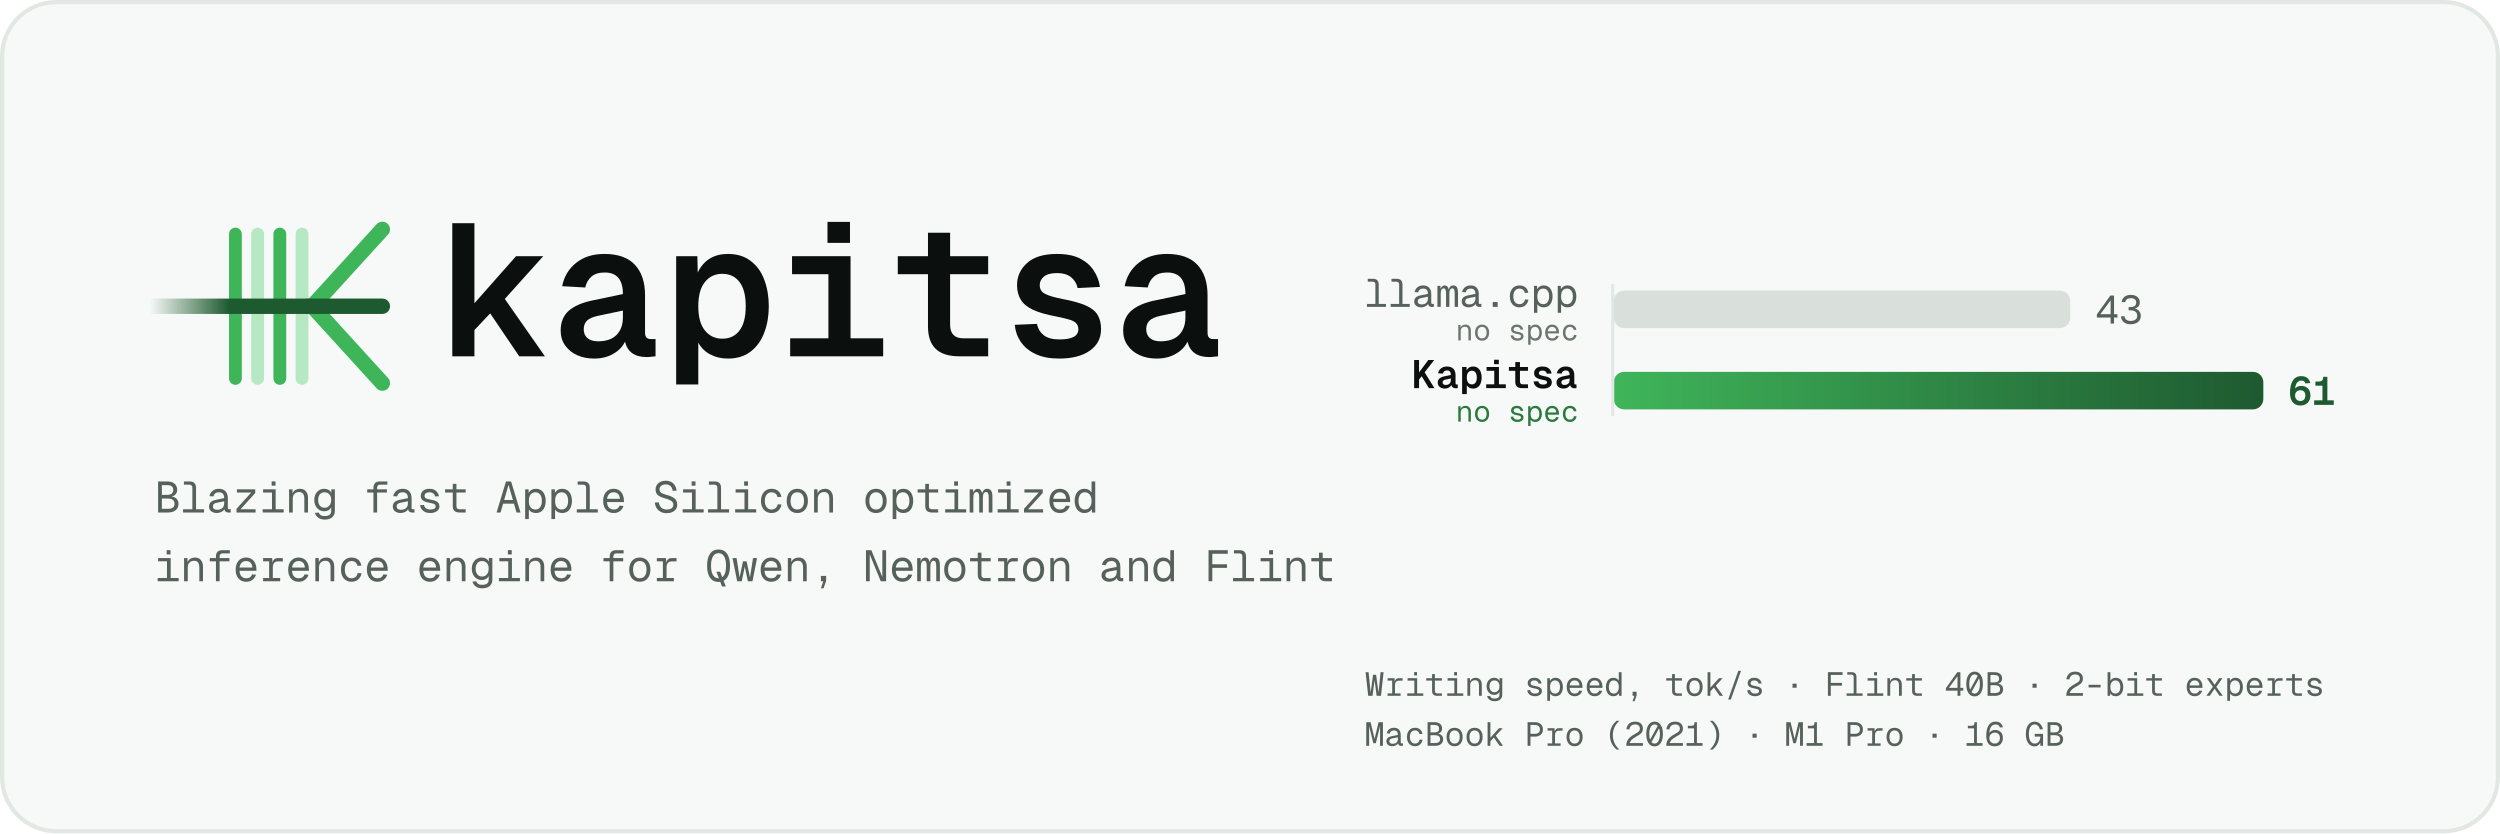
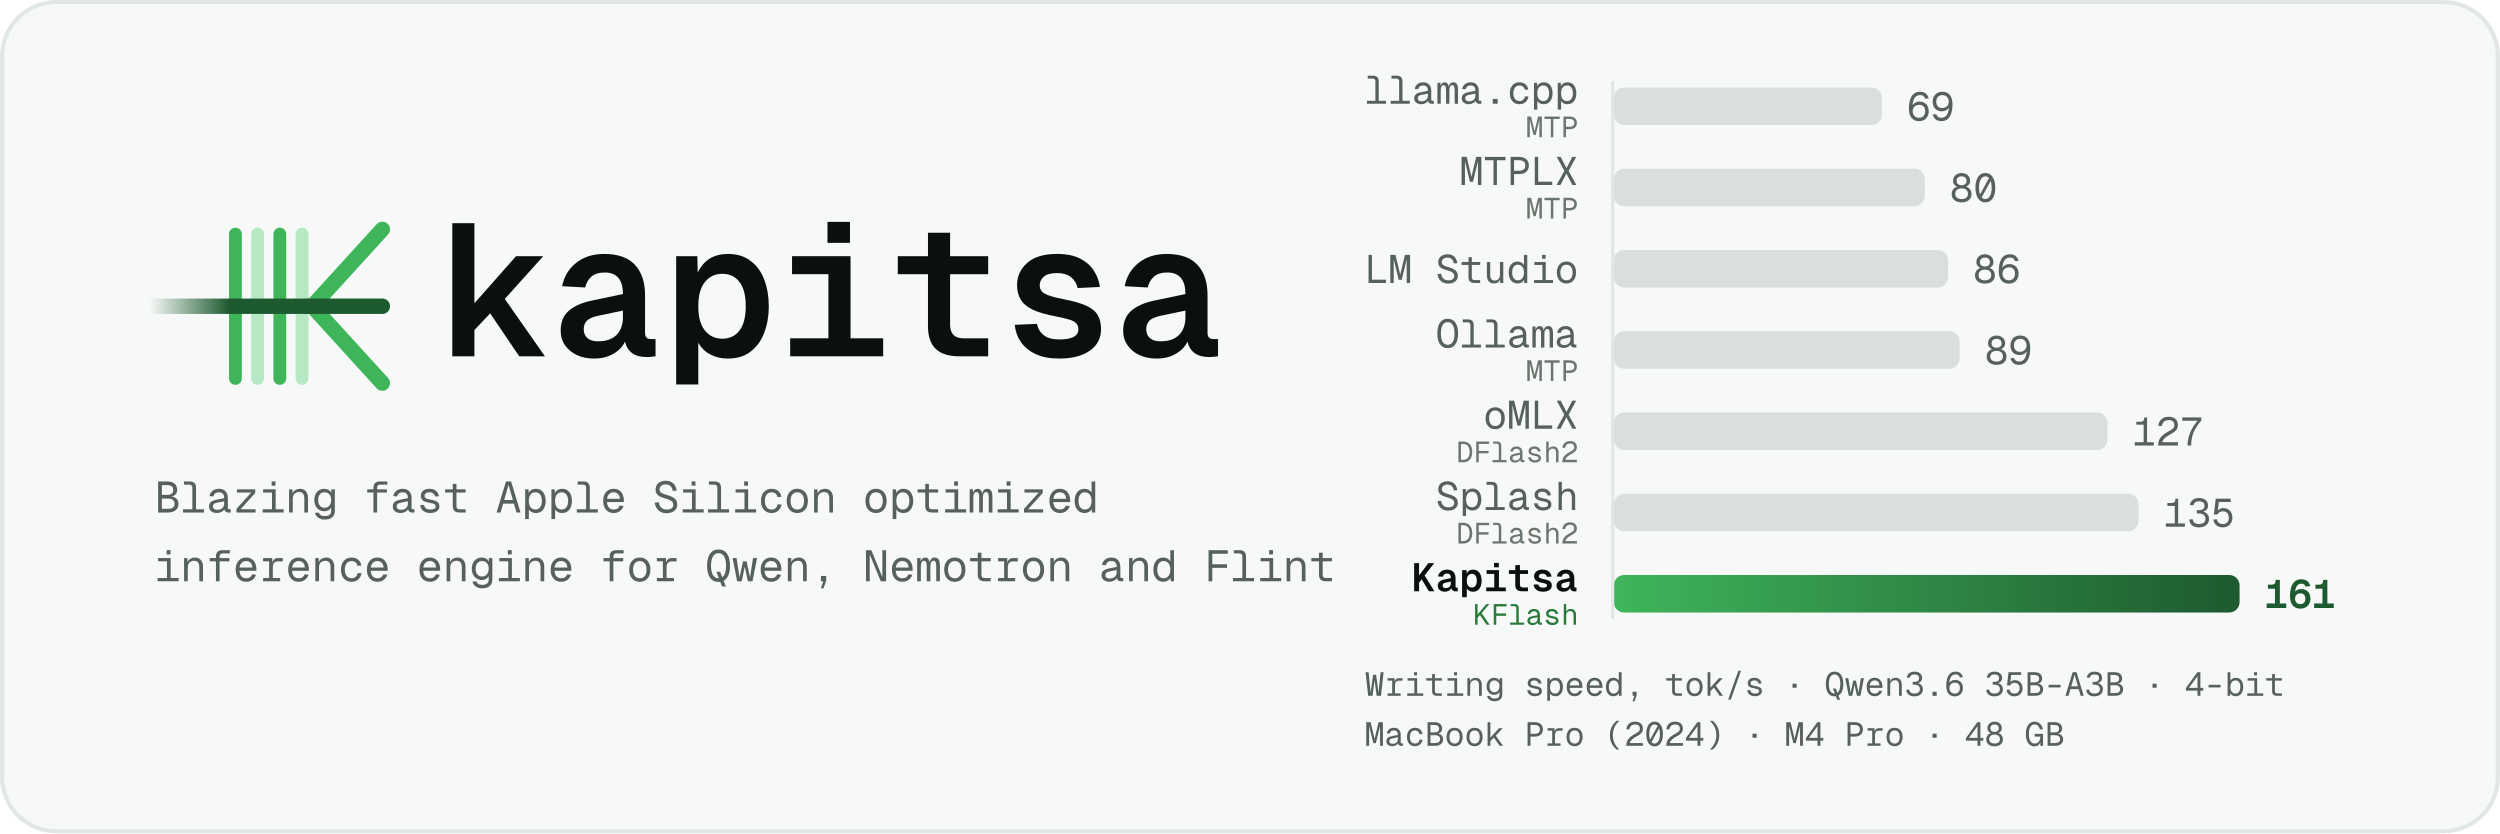
<svg xmlns="http://www.w3.org/2000/svg" width="1200" height="400" viewBox="0 0 1200 400" role="img" aria-labelledby="t d">
  <defs>
    <linearGradient id="hwin" x1="0" x2="46.25" y1="0" y2="0" gradientUnits="userSpaceOnUse">
      <stop offset="0" stop-color="#1E5A30" stop-opacity="0" />
      <stop offset="1" stop-color="#1E5A30" />
    </linearGradient>
    <linearGradient id="hwk" x1="0" x2="1" y1="0" y2="0">
      <stop offset="0" stop-color="#3FB55A" />
      <stop offset="1" stop-color="#1E5A30" />
    </linearGradient>
    <path id="gs0" d="m70 0v710h118v-427l222 251h145l-205-228 214-306h-137l-155 229-84-89v-140z" />
    <path id="gs1" d="m226-12q-50 0-90 18-40 18-64 52-24 33-24 79 0 67 42 105 43 38 123 55l167 35q0 115-97 115-46 0-71-22-25-22-33-58l-123 7q15 77 74 124 59 48 151 48 109 0 163-58 54-58 54-162v-199q0-20 8-27 7-8 22-8h26v-92q-6-1-20-2-13-2-27-2-96 0-116 82-19-40-63-65-43-25-102-25zm21 92q65 0 99 34 34 35 34 94v36l-133-28q-42-9-59-26-17-17-17-46 0-30 20-47 20-17 56-17z" />
    <path id="gs2" d="m64-150v684h113l2-87q48 99 161 99 74 0 122-38 49-37 72-100 24-64 24-141 0-77-24-140-23-63-72-101-48-38-122-38-53 0-94 22-41 21-64 63v-223zm246 244q59 0 92 44 33 43 33 129 0 86-33 129-33 44-92 44-57 0-92-43-36-43-36-130 0-87 36-130 35-43 92-43z" />
    <path id="gs3" d="m72 0v96h204v342h-194v96h312v-438h174v-96zm199 605v112h120v-112z" />
    <path id="gs4" d="m375 0q-86 0-127 40-41 39-41 120v278h-161v96h161v125h118v-125h203v-96h-203v-269q0-73 71-73h132v-96z" />
    <path id="gs5" d="m307-12q-75 0-126 24-51 24-79 65-28 41-32 91l118 5q8-38 37-61 29-22 83-22 101 0 101 54 0 17-9 29-8 12-33 21-25 8-74 18-80 15-126 36-46 22-65 54-20 32-20 78 0 70 54 118 53 48 159 48 76 0 124-25 48-25 73-65 26-40 32-86l-119-6q-7 35-35 58-28 22-74 22-49 0-71-19-22-19-22-45 0-32 27-46 26-15 98-29 79-15 123-35 44-20 61-50 18-30 18-75 0-73-60-115-60-42-163-42z" />
    <path id="gr6" d="m90 0v710h200q117 0 176-52 60-52 60-142 0-58-35-98-35-41-94-52 75-10 117-54 42-45 42-114 0-92-64-145-64-53-177-53zm86 403h118q74 0 108 29 34 29 34 82 0 54-34 83-34 29-108 29h-118zm0-319h140q77 0 114 30 36 30 36 84 0 57-38 89-38 32-112 32h-140z" />
    <path id="gr7" d="m60 0v74h213v494q0 32-18 50-18 18-50 18h-125v74h129q148 0 148-148v-488h183v-74z" />
    <path id="gr8" d="m230-12q-50 0-90 18-40 18-63 50-23 33-23 76 0 68 40 106 41 37 128 54l178 36q0 68-30 101-31 33-88 33-55 0-86-24-31-25-43-71l-89 7q15 75 72 122 56 46 146 46 96 0 149-58 53-57 53-158v-220q0-18 8-25 8-7 24-7h34v-74q-16-2-44-2-42 0-68 17-25 17-34 55l-1 5q-21-39-69-63-47-24-104-24zm8 74q81 0 122 41 40 41 40 107v46l-162-32q-54-10-75-30-21-21-21-54 0-37 26-58 25-20 70-20z" />
    <path id="gr9" d="m82 0v84l336 372h-326v74h418v-84l-336-372h344v-74z" />
    <path id="gra" d="m80 0v74h213v382h-203v74h287v-456h183v-74zm205 613v98h88v-98z" />
    <path id="grb" d="m84 0v530h77l2-95q21 54 67 81 47 26 102 26 61 0 102-27 40-27 61-73 21-45 21-101v-341h-84v317q0 74-29 113-29 38-89 38-61 0-104-38-42-39-42-113v-317z" />
    <path id="grc" d="m297-162q-85 0-145 42-60 42-77 112l88 6q12-37 43-58 30-22 91-22 72 0 111 29 38 29 38 87v86q-19-42-61-67-42-25-94-25-67 0-119 33-53 33-82 91-30 58-30 133 0 76 29 133 29 58 81 91 51 33 117 33 56 0 101-26 44-26 62-70v84h80v-494q0-93-62-146-61-52-171-52zm-2 270q68 0 109 48 41 47 42 129 2 82-40 129-42 48-111 48-70 0-109-48-38-47-38-129 0-82 40-129 39-48 107-48z" />
    <path id="grd" d="m212 0v456h-142v74h142v34q0 71 36 108 37 38 112 38h170v-74h-170q-31 0-48-20-16-19-16-52v-34h224v-74h-224v-456z" />
    <path id="gre" d="m310-12q-69 0-119 24-50 24-79 64-28 41-32 91l88 6q8-49 44-77 35-28 98-28 59 0 92 17 32 17 32 53 0 23-11 38-11 15-41 26-30 10-88 20-77 14-120 34-44 21-62 52-18 31-18 74 0 69 52 114 52 46 149 46 66 0 111-24 44-23 70-62 26-38 34-84l-88-6q-9 42-42 69-32 27-86 27-58 0-86-23-28-23-28-57 0-40 30-57 30-17 102-29 82-13 127-34 45-20 63-50 18-30 18-74 0-47-28-80-27-34-74-52-48-18-108-18z" />
    <path id="grf" d="m378 0q-153 0-153 146v310h-175v74h175v124h84v-124h211v-74h-211v-310q0-72 69-72h142v-74z" />
    <path id="gr10" d="m26 0l216 710h116l216-710h-92l-58 202h-248l-58-202zm274 632l-100-346h200z" />
    <path id="gr11" d="m80-150v680h78l1-85q24 47 67 72 42 25 96 25 79 0 130-39 50-39 74-102 24-63 24-136 0-73-24-136-24-63-74-102-51-39-130-39-52 0-94 22-43 22-64 60v-220zm234 218q69 0 108 52 40 52 40 145 0 93-40 145-39 52-108 52-69 0-110-50-40-49-40-147 0-97 40-147 40-50 110-50z" />
    <path id="gr12" d="m306-12q-75 0-130 34-54 34-84 96-29 63-29 147 0 84 29 146 30 62 84 97 53 34 126 34 69 0 122-32 53-33 83-95 30-62 30-151v-25h-386q5-85 45-128 41-43 110-43 52 0 86 24 33 25 46 65l90-7q-21-71-80-116-58-46-142-46zm-155 325h294q-6 77-45 113-39 36-98 36-61 0-100-38-40-37-51-111z" />
    <path id="gr13" d="m311-16q-75 0-133 31-58 31-93 85-35 55-41 127l90 6q11-79 58-122 46-43 121-43 74 0 113 28 40 29 40 81 0 34-16 59-15 24-58 46-42 21-125 44-74 21-119 46-46 26-66 62-21 37-21 90 0 60 29 106 28 45 81 70 53 26 126 26 73 0 125-30 52-29 82-80 31-51 39-116l-90-6q-9 65-47 106-39 42-111 42-66 0-105-32-39-31-39-82 0-33 15-54 14-22 51-38 37-17 104-36 87-24 139-54 51-30 74-71 22-41 22-100 0-56-31-99-31-44-86-68-55-24-128-24z" />
    <path id="gr14" d="m314-12q-74 0-129 34-55 34-85 96-30 63-30 147 0 84 30 146 30 62 85 97 55 34 129 34 89 0 148-48 58-47 74-136l-88-6q-12 53-48 82-35 28-86 28-73 0-114-52-42-53-42-145 0-92 42-145 41-52 114-52 51 0 88 30 38 30 50 90l88-6q-16-88-76-141-61-53-150-53z" />
    <path id="gr15" d="m300-12q-73 0-128 34-54 34-84 96-30 63-30 147 0 85 30 147 30 62 84 96 55 34 128 34 73 0 128-34 54-34 84-96 30-62 30-147 0-84-30-147-30-62-84-96-55-34-128-34zm0 80q73 0 114 52 40 53 40 145 0 92-40 145-41 52-114 52-73 0-114-52-40-53-40-145 0-92 40-145 41-52 114-52z" />
    <path id="gr16" d="m40 0v530h77l2-78q14 42 41 66 26 24 64 24 79 0 99-99l1-6q13 49 42 77 30 28 72 28 64 0 93-44 29-44 29-146v-352h-84v340q0 71-15 100-15 28-47 28-31 0-52-31-20-31-20-99v-338h-84v340q0 68-14 98-15 30-48 30-31 0-52-31-20-31-20-99v-338z" />
    <path id="gr17" d="m267-12q-70 0-121 34-51 34-78 96-28 62-28 147 0 85 28 147 27 62 78 96 51 34 121 34 56 0 98-26 42-27 61-60v254h84v-710h-76l-3 79q-23-43-66-67-43-24-98-24zm5 80q72 0 113 53 41 53 41 144 0 92-41 145-41 52-115 52-65 0-104-52-38-53-38-145 0-91 38-144 39-53 106-53z" />
    <path id="gr18" d="m90 0v74h138v382h-138v74h208l6-103q25 103 127 103h109v-76h-108q-58 0-89-34-31-35-31-100v-246h168v-74z" />
    <path id="gr19" d="m300-16q-126 0-194 96-68 96-68 274 0 179 68 276 68 96 194 96 126 0 194-96 68-97 68-276 0-131-38-218-37-88-108-125l50-130h-86l-41 106q-19-3-39-3zm0 84q4 0 8 0l-58 150h86l48-125q88 63 88 261 0 140-44 214-45 74-128 74-82 0-127-74-45-74-45-214 0-139 45-212 45-74 127-74z" />
    <path id="gr1a" d="m125 0l-105 530h92l69-442 78 368h82l78-368 69 442h92l-104-530h-106l-70 334-70-334z" />
    <path id="gr1b" d="m240-162l54 162h-54v122h120v-112l-60-172z" />
    <path id="gr1c" d="m70 0v710h122l252-613v613h86v-710h-122l-252 613v-613z" />
    <path id="gr1d" d="m100 0v710h440v-82h-354v-240h336v-82h-336v-306z" />
    <path id="gr1e" d="m238 0v122h124v-122z" />
-     <path id="gr1f" d="m388 0v154h-348v78l342 478h92v-472h86v-84h-86v-154zm-260 238h260v352z" />
-     <path id="gr20" d="m294-16q-115 0-177 56-62 55-67 143l89 6q6-65 49-93 42-28 106-28 43 0 81 12 38 13 61 42 24 28 24 76 0 71-46 104-46 33-115 33h-56v84h56q37 0 68 11 31 11 49 36 19 24 19 64 0 55-35 84-35 28-101 28-67 0-101-27-35-27-42-74l-90 6q10 80 70 129 60 50 163 50 104 0 165-52 61-51 61-140 0-114-123-152 69-19 108-68 40-48 40-116 0-68-33-116-33-48-91-73-58-25-132-25z" />
-     <path id="gs21" d="m52 0v710h124v-312l234 312h148l-241-311 247-399h-140l-182 302-66-86v-216z" />
-     <path id="gs22" d="m302-16q-126 0-193 84-67 83-67 236 0 89 16 166 15 76 49 134 34 57 89 90 54 32 132 32 68 0 114-22 46-23 74-62 27-40 40-90l-126-10q-9 32-32 52-23 20-70 20-63 0-104-48-41-47-53-151 26 28 65 46 39 18 91 18 70 0 122-30 52-30 81-84 28-54 28-126 0-78-32-135-32-58-90-89-57-31-134-31zm-1 114q60 0 95 36 34 35 34 102 0 62-32 98-32 36-91 36-61 0-99-36-38-37-38-99 0-58 35-97 35-40 96-40z" />
-     <path id="gs23" d="m52 0v114h210v372h-178v104h84q60 0 86 27 26 27 26 93h106v-596h162v-114z" />
-     <path id="gr24" d="m108 0l-78 710h90l62-617 72 537h92l72-537 62 617h90l-78-710h-130l-62 469-62-469z" />
-     <path id="gr25" d="m90 0v710h84v-465l258 285h112l-209-225 219-305h-102l-174 248-104-110v-138z" />
-     <path id="gr26" d="m108-110l304 860h80l-304-860z" />
-     <path id="gr27" d="m238 243v122h124v-122z" />
-     <path id="gr28" d="m300-16q-77 0-134 45-56 45-86 128-30 83-30 197 0 115 30 198 30 83 86 128 57 46 134 46 78 0 134-46 56-45 86-128 30-83 30-198 0-114-30-197-30-83-86-128-56-45-134-45zm-160 370q0-100 25-170l228 415q-39 43-93 43-74 0-117-78-43-77-43-210zm160-286q74 0 117 78 43 77 43 208 0 101-25 171l-228-414q39-43 93-43z" />
-     <path id="gr29" d="m50 0q0 75 24 136 23 60 82 115 60 55 166 111 49 26 79 48 30 22 44 47 14 25 14 61 0 55-35 90-36 34-107 34-75 0-119-39-43-39-54-111l-90 6q12 104 80 166 68 62 183 62 110 0 171-57 61-57 61-149 0-54-18-94-18-39-61-73-42-34-116-73-96-51-146-103-49-52-52-93h394v-84z" />
-     <path id="gr2a" d="m120 252v79h360v-79z" />
-     <path id="gr2b" d="m333-12q-55 0-98 24-43 24-66 67l-3-79h-76v710h84v-254q19 33 61 60 42 26 98 26 70 0 121-34 51-34 78-96 28-62 28-147 0-85-28-147-27-62-78-96-51-34-121-34zm-5 80q67 0 106 53 38 53 38 144 0 92-38 145-39 52-104 52-73 0-114-52-42-53-42-145 0-91 41-144 41-53 113-53z" />
-     <path id="gr2c" d="m54 0l195 272-185 258h98l139-200 136 200h100l-184-260 193-270h-98l-147 214-147-214z" />
-     <path id="gr2d" d="m262 80l-126 517v-597h-86v710h130l120-501 120 501h130v-710h-86v597l-126-517z" />
-     <path id="gr2e" d="m90 0v710h216q111 0 178-58 66-57 66-159 0-102-66-159-67-58-178-58h-130v-276zm86 360h120q84 0 124 34 40 35 40 99 0 65-40 99-40 34-124 34h-120z" />
-     <path id="gr2f" d="m356-110q-78 69-120 140-43 72-60 144-16 73-16 146 0 73 16 146 17 72 60 144 42 71 120 140h84q-75-71-117-143-42-72-59-143-17-72-17-144 0-72 17-144 17-71 59-142 42-72 117-144z" />
-     <path id="gr30" d="m60 0v84h224v442h-186v74h96q57 0 82 25 24 25 24 85h70v-626h170v-84z" />
-     <path id="gr31" d="m244-110h-84q75 72 117 144 42 71 59 142 17 72 17 144 0 72-17 144-17 71-59 143-42 72-117 143h84q78-69 120-140 43-72 60-144 16-73 16-146 0-73-16-146-17-72-60-144-42-71-120-140z" />
-     <path id="gr32" d="m302-16q-120 0-186 82-66 82-66 234 0 88 14 165 15 77 48 135 32 59 86 92 53 34 132 34 95 0 147-46 52-47 73-122l-90-8q-12 42-42 67-29 25-88 25-80 0-129-62-49-62-60-186l-1-7q26 39 72 65 45 26 106 26 70 0 122-30 52-30 81-84 29-55 29-128 0-78-32-134-31-57-86-88-56-30-130-30zm2 84q70 0 113 44 43 45 43 124 0 74-40 117-41 43-108 43-48 0-86-20-38-19-60-55-22-36-22-85 0-73 44-120 43-48 116-48z" />
-     <path id="gr33" d="m298-16q-75 0-134 42-58 41-92 124-34 82-34 204 0 115 32 198 31 83 90 128 59 46 142 46 65 0 116-29 50-29 84-81 34-51 49-118l-90-6q-17 66-57 108-39 42-102 42-83 0-128-75-46-75-46-213 0-137 46-212 47-74 132-74 76 0 120 58 45 59 48 151h-170v82h250v-359h-80l-2 98q-25-52-66-83-42-31-108-31z" />
+     <path id="gr1f" d="m262 80l-126 517v-597h-86v710h130l120-501 120 501h130v-710h-86v597l-126-517z" />
+     <path id="gr20" d="m257 0v626h-217v84h520v-84h-217v-626z" />
+     <path id="gr21" d="m90 0v710h216q111 0 178-58 66-57 66-159 0-102-66-159-67-58-178-58h-130v-276zm86 360h120q84 0 124 34 40 35 40 99 0 65-40 99-40 34-124 34h-120z" />
+     <path id="gr22" d="m302-16q-120 0-186 82-66 82-66 234 0 88 14 165 15 77 48 135 32 59 86 92 53 34 132 34 95 0 147-46 52-47 73-122l-90-8q-12 42-42 67-29 25-88 25-80 0-129-62-49-62-60-186l-1-7q26 39 72 65 45 26 106 26 70 0 122-30 52-30 81-84 29-55 29-128 0-78-32-134-31-57-86-88-56-30-130-30zm2 84q70 0 113 44 43 45 43 124 0 74-40 117-41 43-108 43-48 0-86-20-38-19-60-55-22-36-22-85 0-73 44-120 43-48 116-48z" />
+     <path id="gr23" d="m298 726q120 0 186-82 66-82 66-234 0-88-14-165-15-77-48-135-32-59-86-92-53-34-132-34-94 0-146 46-53 47-74 122l90 8q12-42 42-67 30-25 88-25 80 0 129 62 49 62 60 186l1 7q-26-39-72-65-45-26-106-26-70 0-122 30-52 30-81 84-29 55-29 128 0 78 32 134 31 57 87 88 56 30 129 30zm-2-84q-70 0-113-44-43-44-43-124 0-73 40-116 41-44 108-44 48 0 86 20 38 19 60 55 22 36 22 85 0 74-43 121-43 47-117 47z" />
+     <path id="gr24" d="m100 0v710h86v-626h354v-84z" />
+     <path id="gr25" d="m50 0l196 357-192 353h100l147-285 147 285h98l-192-354 196-356h-100l-151 289-151-289z" />
+     <path id="gr26" d="m300-16q-70 0-127 24-57 24-90 71-33 47-33 116 0 69 37 117 37 48 100 70-47 19-75 56-28 36-28 93 0 56 28 100 28 44 76 69 49 26 112 26 63 0 112-26 49-25 76-69 28-44 28-100 0-57-28-93-28-37-75-56 63-22 100-70 37-48 37-117 0-69-33-116-33-47-89-71-57-24-128-24zm0 433q57 0 92 29 34 28 34 85 0 51-34 81-33 30-92 30-58 0-92-30-34-30-34-81 0-57 34-85 35-29 92-29zm0-349q70 0 115 32 45 33 45 100 0 62-40 100-40 37-120 37-79 0-120-37-40-38-40-100 0-67 45-100 45-32 115-32z" />
+     <path id="gr27" d="m300-16q-77 0-134 45-56 45-86 128-30 83-30 197 0 115 30 198 30 83 86 128 57 46 134 46 78 0 134-46 56-45 86-128 30-83 30-198 0-114-30-197-30-83-86-128-56-45-134-45zm-160 370q0-100 25-170l228 415q-39 43-93 43-74 0-117-78-43-77-43-210zm160-286q74 0 117 78 43 77 43 208 0 101-25 171l-228-414q39-43 93-43z" />
+     <path id="gr28" d="m263-12q-79 0-126 54-47 53-47 147v341h84v-318q0-77 28-114 27-36 84-36 62 0 98 40 36 41 36 112v316h84v-530h-80v86q-44-98-161-98z" />
+     <path id="gr29" d="m300-16q-126 0-194 96-68 96-68 274 0 179 68 276 68 96 194 96 126 0 194-96 68-97 68-276 0-178-68-274-68-96-194-96zm0 84q83 0 128 74 44 73 44 212 0 140-44 214-45 74-128 74-82 0-127-74-45-74-45-214 0-139 45-212 45-74 127-74z" />
+     <path id="gr2a" d="m90 0v710h168q92 0 160-42 69-41 106-120 38-80 38-194 0-114-38-193-37-79-106-120-68-41-160-41zm86 84h77q104 0 161 68 58 67 58 202 0 135-58 204-57 68-161 68h-77z" />
+     <path id="gr2b" d="m100 0v710h84v-263q21 49 63 72 42 23 96 23 86 0 131-56 46-56 46-145v-341h-84v317q0 151-111 151-64 0-103-39-38-39-38-113v-316z" />
+     <path id="gr2c" d="m50 0q0 75 24 136 23 60 82 115 60 55 166 111 49 26 79 48 30 22 44 47 14 25 14 61 0 55-35 90-36 34-107 34-75 0-119-39-43-39-54-111l-90 6q12 104 80 166 68 62 183 62 110 0 171-57 61-57 61-149 0-54-18-94-18-39-61-73-42-34-116-73-96-51-146-103-49-52-52-93h394v-84z" />
+     <path id="gr2d" d="m60 0v84h224v442h-186v74h96q57 0 82 25 24 25 24 85h70v-626h170v-84z" />
+     <path id="gr2e" d="m192 0q0 110 30 220 31 109 88 212 57 103 136 194h-386v84h480v-78q-89-102-146-202-57-99-84-204-26-106-26-226z" />
+     <path id="gr2f" d="m294-16q-115 0-177 56-62 55-67 143l89 6q6-65 49-93 42-28 106-28 43 0 81 12 38 13 61 42 24 28 24 76 0 71-46 104-46 33-115 33h-56v84h56q37 0 68 11 31 11 49 36 19 24 19 64 0 55-35 84-35 28-101 28-67 0-101-27-35-27-42-74l-90 6q10 80 70 129 60 50 163 50 104 0 165-52 61-51 61-140 0-114-123-152 69-19 108-68 40-48 40-116 0-68-33-116-33-48-91-73-58-25-132-25z" />
+     <path id="gr30" d="m298-16q-69 0-120 25-52 25-82 70-31 45-36 104l90 6q8-60 48-91 39-30 100-30 69 0 110 42 42 43 42 118 0 75-40 118-39 44-110 44-42 0-80-20-39-21-56-59h-92l47 399h378v-84h-299l-26-214q26 30 64 45 38 15 76 15 68 0 120-32 51-31 80-86 28-55 28-126 0-71-31-126-31-56-85-87-55-31-126-31z" />
+     <path id="gs31" d="m52 0v710h124v-312l234 312h148l-241-311 247-399h-140l-182 302-66-86v-216z" />
+     <path id="gr32" d="m60 0v710h86v-356l298 356h106l-267-312 277-398h-106l-228 331-80-93v-238z" />
+     <path id="gs33" d="m52 0v114h210v372h-178v104h84q60 0 86 27 26 27 26 93h106v-596h162v-114z" />
+     <path id="gs34" d="m302-16q-126 0-193 84-67 83-67 236 0 89 16 166 15 76 49 134 34 57 89 90 54 32 132 32 68 0 114-22 46-23 74-62 27-40 40-90l-126-10q-9 32-32 52-23 20-70 20-63 0-104-48-41-47-53-151 26 28 65 46 39 18 91 18 70 0 122-30 52-30 81-84 28-54 28-126 0-78-32-135-32-58-90-89-57-31-134-31zm-1 114q60 0 95 36 34 35 34 102 0 62-32 98-32 36-91 36-61 0-99-36-38-37-38-99 0-58 35-97 35-40 96-40z" />
+     <path id="gr35" d="m108 0l-78 710h90l62-617 72 537h92l72-537 62 617h90l-78-710h-130l-62 469-62-469z" />
+     <path id="gr36" d="m90 0v710h84v-465l258 285h112l-209-225 219-305h-102l-174 248-104-110v-138z" />
+     <path id="gr37" d="m108-110l304 860h80l-304-860z" />
+     <path id="gr38" d="m238 243v122h124v-122z" />
+     <path id="gr39" d="m120 252v79h360v-79z" />
+     <path id="gr3a" d="m388 0v154h-348v78l342 478h92v-472h86v-84h-86v-154zm-260 238h260v352z" />
+     <path id="gr3b" d="m333-12q-55 0-98 24-43 24-66 67l-3-79h-76v710h84v-254q19 33 61 60 42 26 98 26 70 0 121-34 51-34 78-96 28-62 28-147 0-85-28-147-27-62-78-96-51-34-121-34zm-5 80q67 0 106 53 38 53 38 144 0 92-38 145-39 52-104 52-73 0-114-52-42-53-42-145 0-91 41-144 41-53 113-53z" />
+     <path id="gr3c" d="m356-110q-78 69-120 140-43 72-60 144-16 73-16 146 0 73 16 146 17 72 60 144 42 71 120 140h84q-75-71-117-143-42-72-59-143-17-72-17-144 0-72 17-144 17-71 59-142 42-72 117-144z" />
+     <path id="gr3d" d="m244-110h-84q75 72 117 144 42 71 59 142 17 72 17 144 0 72-17 144-17 71-59 143-42 72-117 143h84q78-69 120-140 43-72 60-144 16-73 16-146 0-73-16-146-17-72-60-144-42-71-120-140z" />
+     <path id="gr3e" d="m298-16q-75 0-134 42-58 41-92 124-34 82-34 204 0 115 32 198 31 83 90 128 59 46 142 46 65 0 116-29 50-29 84-81 34-51 49-118l-90-6q-17 66-57 108-39 42-102 42-83 0-128-75-46-75-46-213 0-137 46-212 47-74 132-74 76 0 120 58 45 59 48 151h-170v82h250v-359h-80l-2 98q-25-52-66-83-42-31-108-31z" />
  </defs>
  <rect x="1" y="1" width="1198" height="398" rx="26" fill="#F6F9F7" stroke="#E1E8E3" stroke-width="2" />
  <g transform="translate(72 106) scale(0.82)" fill="none">
    <path d="M0 50H46.75" stroke="url(#hwin)" stroke-width="9" />
    <rect x="46.25" y="4" width="7.5" height="92" rx="3.75" fill="#3FB55A" />
    <rect x="59.25" y="4" width="7.5" height="92" rx="3.75" fill="#B6E8C3" />
    <rect x="72.25" y="4" width="7.5" height="92" rx="3.75" fill="#3FB55A" />
    <rect x="85.25" y="4" width="7.5" height="92" rx="3.75" fill="#B6E8C3" />
    <path d="M46.25 50H95" stroke="#1E5A30" stroke-width="9" />
    <path d="M95 50L136 5M95 50L136 95" stroke="#3FB55A" stroke-width="9" stroke-linecap="round" />
    <path d="M93 50H136" stroke="#1E5A30" stroke-width="9" stroke-linecap="round" />
  </g>
  <g transform="translate(210.8 171.03) scale(0.09 -0.09)" fill="#0B0F0D">
    <use href="#gs0" />
    <use href="#gs1" x="600" />
    <use href="#gs2" x="1200" />
    <use href="#gs3" x="1800" />
    <use href="#gs4" x="2400" />
    <use href="#gs5" x="3000" />
    <use href="#gs1" x="3600" />
  </g>
  <g transform="translate(74 246) scale(0.021 -0.021)" fill="#56615B">
    <use href="#gr6" />
    <use href="#gr7" x="600" />
    <use href="#gr8" x="1200" />
    <use href="#gr9" x="1800" />
    <use href="#gra" x="2400" />
    <use href="#grb" x="3000" />
    <use href="#grc" x="3600" />
    <use href="#grd" x="4800" />
    <use href="#gr8" x="5400" />
    <use href="#gre" x="6000" />
    <use href="#grf" x="6600" />
    <use href="#gr10" x="7800" />
    <use href="#gr11" x="8400" />
    <use href="#gr11" x="9000" />
    <use href="#gr7" x="9600" />
    <use href="#gr12" x="10200" />
    <use href="#gr13" x="11400" />
    <use href="#gra" x="12000" />
    <use href="#gr7" x="12600" />
    <use href="#gra" x="13200" />
    <use href="#gr14" x="13800" />
    <use href="#gr15" x="14400" />
    <use href="#grb" x="15000" />
    <use href="#gr15" x="16200" />
    <use href="#gr11" x="16800" />
    <use href="#grf" x="17400" />
    <use href="#gra" x="18000" />
    <use href="#gr16" x="18600" />
    <use href="#gra" x="19200" />
    <use href="#gr9" x="19800" />
    <use href="#gr12" x="20400" />
    <use href="#gr17" x="21000" />
  </g>
  <g transform="translate(74 279) scale(0.021 -0.021)" fill="#56615B">
    <use href="#gra" />
    <use href="#grb" x="600" />
    <use href="#grd" x="1200" />
    <use href="#gr12" x="1800" />
    <use href="#gr18" x="2400" />
    <use href="#gr12" x="3000" />
    <use href="#grb" x="3600" />
    <use href="#gr14" x="4200" />
    <use href="#gr12" x="4800" />
    <use href="#gr12" x="6000" />
    <use href="#grb" x="6600" />
    <use href="#grc" x="7200" />
    <use href="#gra" x="7800" />
    <use href="#grb" x="8400" />
    <use href="#gr12" x="9000" />
    <use href="#grd" x="10200" />
    <use href="#gr15" x="10800" />
    <use href="#gr18" x="11400" />
    <use href="#gr19" x="12600" />
    <use href="#gr1a" x="13200" />
    <use href="#gr12" x="13800" />
    <use href="#grb" x="14400" />
    <use href="#gr1b" x="15000" />
    <use href="#gr1c" x="16200" />
    <use href="#gr12" x="16800" />
    <use href="#gr16" x="17400" />
    <use href="#gr15" x="18000" />
    <use href="#grf" x="18600" />
    <use href="#gr18" x="19200" />
    <use href="#gr15" x="19800" />
    <use href="#grb" x="20400" />
    <use href="#gr8" x="21600" />
    <use href="#grb" x="22200" />
    <use href="#gr17" x="22800" />
    <use href="#gr1d" x="24000" />
    <use href="#gr7" x="24600" />
    <use href="#gra" x="25200" />
    <use href="#grb" x="25800" />
    <use href="#grf" x="26400" />
  </g>
-   <rect x="774.6" y="139.5" width="219.13" height="18" rx="5" fill="#D9E0DB" />
-   <g transform="translate(655 147.3) scale(0.019 -0.019)" fill="#56615B">
+   <rect x="774.6" y="42" width="128.74" height="18" rx="5" fill="#D9E0DB" />
+   <g transform="translate(655 49.8) scale(0.019 -0.019)" fill="#56615B">
    <use href="#gr7" />
    <use href="#gr7" x="600" />
    <use href="#gr8" x="1200" />
    <use href="#gr16" x="1800" />
    <use href="#gr8" x="2400" />
    <use href="#gr1e" x="3000" />
    <use href="#gr14" x="3600" />
    <use href="#gr11" x="4200" />
    <use href="#gr11" x="4800" />
  </g>
-   <g transform="translate(698.8 163.38) scale(0.014 -0.014)" fill="#6B766F">
-     <use href="#grb" />
-     <use href="#gr15" x="600" />
-     <use href="#gre" x="1800" />
-     <use href="#gr11" x="2400" />
-     <use href="#gr12" x="3000" />
-     <use href="#gr14" x="3600" />
-   </g>
-   <g transform="translate(1005.73 155.34) scale(0.019 -0.019)" fill="#56615B">
+   <g transform="translate(732.4 65.88) scale(0.014 -0.014)" fill="#6B766F">
    <use href="#gr1f" />
    <use href="#gr20" x="600" />
-   </g>
-   <rect x="774.6" y="178.5" width="311.8" height="18" rx="5" fill="url(#hwk)" />
-   <g transform="translate(677.8 186.3) scale(0.019 -0.019)" fill="#0B0F0D">
-     <use href="#gs21" />
+     <use href="#gr21" x="1200" />
+   </g>
+   <g transform="translate(915.34 57.84) scale(0.019 -0.019)" fill="#56615B">
+     <use href="#gr22" />
+     <use href="#gr23" x="600" />
+   </g>
+   <rect x="774.6" y="81" width="149.27" height="18" rx="5" fill="#D9E0DB" />
+   <g transform="translate(700.6 88.8) scale(0.019 -0.019)" fill="#56615B">
+     <use href="#gr1f" />
+     <use href="#gr20" x="600" />
+     <use href="#gr21" x="1200" />
+     <use href="#gr24" x="1800" />
+     <use href="#gr25" x="2400" />
+   </g>
+   <g transform="translate(732.4 104.88) scale(0.014 -0.014)" fill="#6B766F">
+     <use href="#gr1f" />
+     <use href="#gr20" x="600" />
+     <use href="#gr21" x="1200" />
+   </g>
+   <g transform="translate(935.87 96.84) scale(0.019 -0.019)" fill="#56615B">
+     <use href="#gr26" />
+     <use href="#gr27" x="600" />
+   </g>
+   <rect x="774.6" y="120" width="160.46" height="18" rx="5" fill="#D9E0DB" />
+   <g transform="translate(655 135.84) scale(0.019 -0.019)" fill="#56615B">
+     <use href="#gr24" />
+     <use href="#gr1f" x="600" />
+     <use href="#gr13" x="1800" />
+     <use href="#grf" x="2400" />
+     <use href="#gr28" x="3000" />
+     <use href="#gr17" x="3600" />
+     <use href="#gra" x="4200" />
+     <use href="#gr15" x="4800" />
+   </g>
+   <g transform="translate(947.06 135.84) scale(0.019 -0.019)" fill="#56615B">
+     <use href="#gr26" />
+     <use href="#gr22" x="600" />
+   </g>
+   <rect x="774.6" y="159" width="166.06" height="18" rx="5" fill="#D9E0DB" />
+   <g transform="translate(689.2 166.8) scale(0.019 -0.019)" fill="#56615B">
+     <use href="#gr29" />
+     <use href="#gr7" x="600" />
+     <use href="#gr7" x="1200" />
+     <use href="#gr8" x="1800" />
+     <use href="#gr16" x="2400" />
+     <use href="#gr8" x="3000" />
+   </g>
+   <g transform="translate(732.4 182.88) scale(0.014 -0.014)" fill="#6B766F">
+     <use href="#gr1f" />
+     <use href="#gr20" x="600" />
+     <use href="#gr21" x="1200" />
+   </g>
+   <g transform="translate(952.66 174.84) scale(0.019 -0.019)" fill="#56615B">
+     <use href="#gr26" />
+     <use href="#gr23" x="600" />
+   </g>
+   <rect x="774.6" y="198" width="236.96" height="18" rx="5" fill="#D9E0DB" />
+   <g transform="translate(712 205.8) scale(0.019 -0.019)" fill="#56615B">
+     <use href="#gr15" />
+     <use href="#gr1f" x="600" />
+     <use href="#gr24" x="1200" />
+     <use href="#gr25" x="1800" />
+   </g>
+   <g transform="translate(698.8 221.88) scale(0.014 -0.014)" fill="#6B766F">
+     <use href="#gr2a" />
+     <use href="#gr1d" x="600" />
+     <use href="#gr7" x="1200" />
+     <use href="#gr8" x="1800" />
+     <use href="#gre" x="2400" />
+     <use href="#gr2b" x="3000" />
+     <use href="#gr2c" x="3600" />
+   </g>
+   <g transform="translate(1023.56 213.84) scale(0.019 -0.019)" fill="#56615B">
+     <use href="#gr2d" />
+     <use href="#gr2c" x="600" />
+     <use href="#gr2e" x="1200" />
+   </g>
+   <rect x="774.6" y="237" width="251.89" height="18" rx="5" fill="#D9E0DB" />
+   <g transform="translate(689.2 244.8) scale(0.019 -0.019)" fill="#56615B">
+     <use href="#gr13" />
+     <use href="#gr11" x="600" />
+     <use href="#gr7" x="1200" />
+     <use href="#gr8" x="1800" />
+     <use href="#gre" x="2400" />
+     <use href="#gr2b" x="3000" />
+   </g>
+   <g transform="translate(698.8 260.88) scale(0.014 -0.014)" fill="#6B766F">
+     <use href="#gr2a" />
+     <use href="#gr1d" x="600" />
+     <use href="#gr7" x="1200" />
+     <use href="#gr8" x="1800" />
+     <use href="#gre" x="2400" />
+     <use href="#gr2b" x="3000" />
+     <use href="#gr2c" x="3600" />
+   </g>
+   <g transform="translate(1038.49 252.84) scale(0.019 -0.019)" fill="#56615B">
+     <use href="#gr2d" />
+     <use href="#gr2f" x="600" />
+     <use href="#gr30" x="1200" />
+   </g>
+   <rect x="774.6" y="276" width="300.4" height="18" rx="5" fill="url(#hwk)" />
+   <g transform="translate(677.8 283.8) scale(0.019 -0.019)" fill="#0B0F0D">
+     <use href="#gs31" />
    <use href="#gs1" x="600" />
    <use href="#gs2" x="1200" />
    <use href="#gs3" x="1800" />
    <use href="#gs4" x="2400" />
    <use href="#gs5" x="3000" />
    <use href="#gs1" x="3600" />
  </g>
-   <g transform="translate(698.8 202.38) scale(0.014 -0.014)" fill="#2A7A3C">
-     <use href="#grb" />
-     <use href="#gr15" x="600" />
-     <use href="#gre" x="1800" />
-     <use href="#gr11" x="2400" />
-     <use href="#gr12" x="3000" />
-     <use href="#gr14" x="3600" />
-   </g>
-   <g transform="translate(1098.4 194.34) scale(0.019 -0.019)" fill="#1E5A30">
-     <use href="#gs22" />
-     <use href="#gs23" x="600" />
-   </g>
-   <path d="M774.1 136.38V199.62" stroke="#E1E8E3" stroke-width="1.5" />
+   <g transform="translate(707.2 299.88) scale(0.014 -0.014)" fill="#2A7A3C">
+     <use href="#gr32" />
+     <use href="#gr1d" x="600" />
+     <use href="#gr7" x="1200" />
+     <use href="#gr8" x="1800" />
+     <use href="#gre" x="2400" />
+     <use href="#gr2b" x="3000" />
+   </g>
+   <g transform="translate(1087 291.84) scale(0.019 -0.019)" fill="#1E5A30">
+     <use href="#gs33" />
+     <use href="#gs34" x="600" />
+     <use href="#gs33" x="1200" />
+   </g>
+   <path d="M774.1 38.88V297.12" stroke="#E1E8E3" stroke-width="1.5" />
  <g transform="translate(655 334) scale(0.016 -0.016)" fill="#56615B">
-     <use href="#gr24" />
+     <use href="#gr35" />
    <use href="#gr18" x="600" />
    <use href="#gra" x="1200" />
    <use href="#grf" x="1800" />
    <use href="#gra" x="2400" />
    <use href="#grb" x="3000" />
    <use href="#grc" x="3600" />
    <use href="#gre" x="4800" />
    <use href="#gr11" x="5400" />
    <use href="#gr12" x="6000" />
    <use href="#gr12" x="6600" />
    <use href="#gr17" x="7200" />
    <use href="#gr1b" x="7800" />
    <use href="#grf" x="9000" />
    <use href="#gr15" x="9600" />
-     <use href="#gr25" x="10200" />
-     <use href="#gr26" x="10800" />
+     <use href="#gr36" x="10200" />
+     <use href="#gr37" x="10800" />
    <use href="#gre" x="11400" />
-     <use href="#gr27" x="12600" />
-     <use href="#gr1d" x="13800" />
-     <use href="#gr7" x="14400" />
-     <use href="#gra" x="15000" />
+     <use href="#gr38" x="12600" />
+     <use href="#gr19" x="13800" />
+     <use href="#gr1a" x="14400" />
+     <use href="#gr12" x="15000" />
    <use href="#grb" x="15600" />
-     <use href="#grf" x="16200" />
-     <use href="#gr1f" x="17400" />
-     <use href="#gr28" x="18000" />
-     <use href="#gr6" x="18600" />
-     <use href="#gr27" x="19800" />
-     <use href="#gr29" x="21000" />
-     <use href="#gr2a" x="21600" />
-     <use href="#gr2b" x="22200" />
-     <use href="#gra" x="22800" />
-     <use href="#grf" x="23400" />
-     <use href="#gr12" x="24600" />
-     <use href="#gr2c" x="25200" />
-     <use href="#gr11" x="25800" />
-     <use href="#gr12" x="26400" />
-     <use href="#gr18" x="27000" />
-     <use href="#grf" x="27600" />
-     <use href="#gre" x="28200" />
+     <use href="#gr2f" x="16200" />
+     <use href="#gr1e" x="16800" />
+     <use href="#gr22" x="17400" />
+     <use href="#gr2f" x="18600" />
+     <use href="#gr30" x="19200" />
+     <use href="#gr6" x="19800" />
+     <use href="#gr39" x="20400" />
+     <use href="#gr10" x="21000" />
+     <use href="#gr2f" x="21600" />
+     <use href="#gr6" x="22200" />
+     <use href="#gr38" x="23400" />
+     <use href="#gr3a" x="24600" />
+     <use href="#gr39" x="25200" />
+     <use href="#gr3b" x="25800" />
+     <use href="#gra" x="26400" />
+     <use href="#grf" x="27000" />
  </g>
  <g transform="translate(655 358) scale(0.016 -0.016)" fill="#56615B">
-     <use href="#gr2d" />
+     <use href="#gr1f" />
    <use href="#gr8" x="600" />
    <use href="#gr14" x="1200" />
    <use href="#gr6" x="1800" />
    <use href="#gr15" x="2400" />
    <use href="#gr15" x="3000" />
-     <use href="#gr25" x="3600" />
-     <use href="#gr2e" x="4800" />
+     <use href="#gr36" x="3600" />
+     <use href="#gr21" x="4800" />
    <use href="#gr18" x="5400" />
    <use href="#gr15" x="6000" />
-     <use href="#gr2f" x="7200" />
-     <use href="#gr29" x="7800" />
-     <use href="#gr28" x="8400" />
-     <use href="#gr29" x="9000" />
-     <use href="#gr30" x="9600" />
-     <use href="#gr31" x="10200" />
-     <use href="#gr27" x="11400" />
-     <use href="#gr2d" x="12600" />
-     <use href="#gr30" x="13200" />
-     <use href="#gr2e" x="14400" />
+     <use href="#gr3c" x="7200" />
+     <use href="#gr2c" x="7800" />
+     <use href="#gr27" x="8400" />
+     <use href="#gr2c" x="9000" />
+     <use href="#gr3a" x="9600" />
+     <use href="#gr3d" x="10200" />
+     <use href="#gr38" x="11400" />
+     <use href="#gr1f" x="12600" />
+     <use href="#gr3a" x="13200" />
+     <use href="#gr21" x="14400" />
    <use href="#gr18" x="15000" />
    <use href="#gr15" x="15600" />
-     <use href="#gr27" x="16800" />
-     <use href="#gr30" x="18000" />
-     <use href="#gr32" x="18600" />
-     <use href="#gr33" x="19800" />
+     <use href="#gr38" x="16800" />
+     <use href="#gr3a" x="18000" />
+     <use href="#gr26" x="18600" />
+     <use href="#gr3e" x="19800" />
    <use href="#gr6" x="20400" />
  </g>
</svg>
